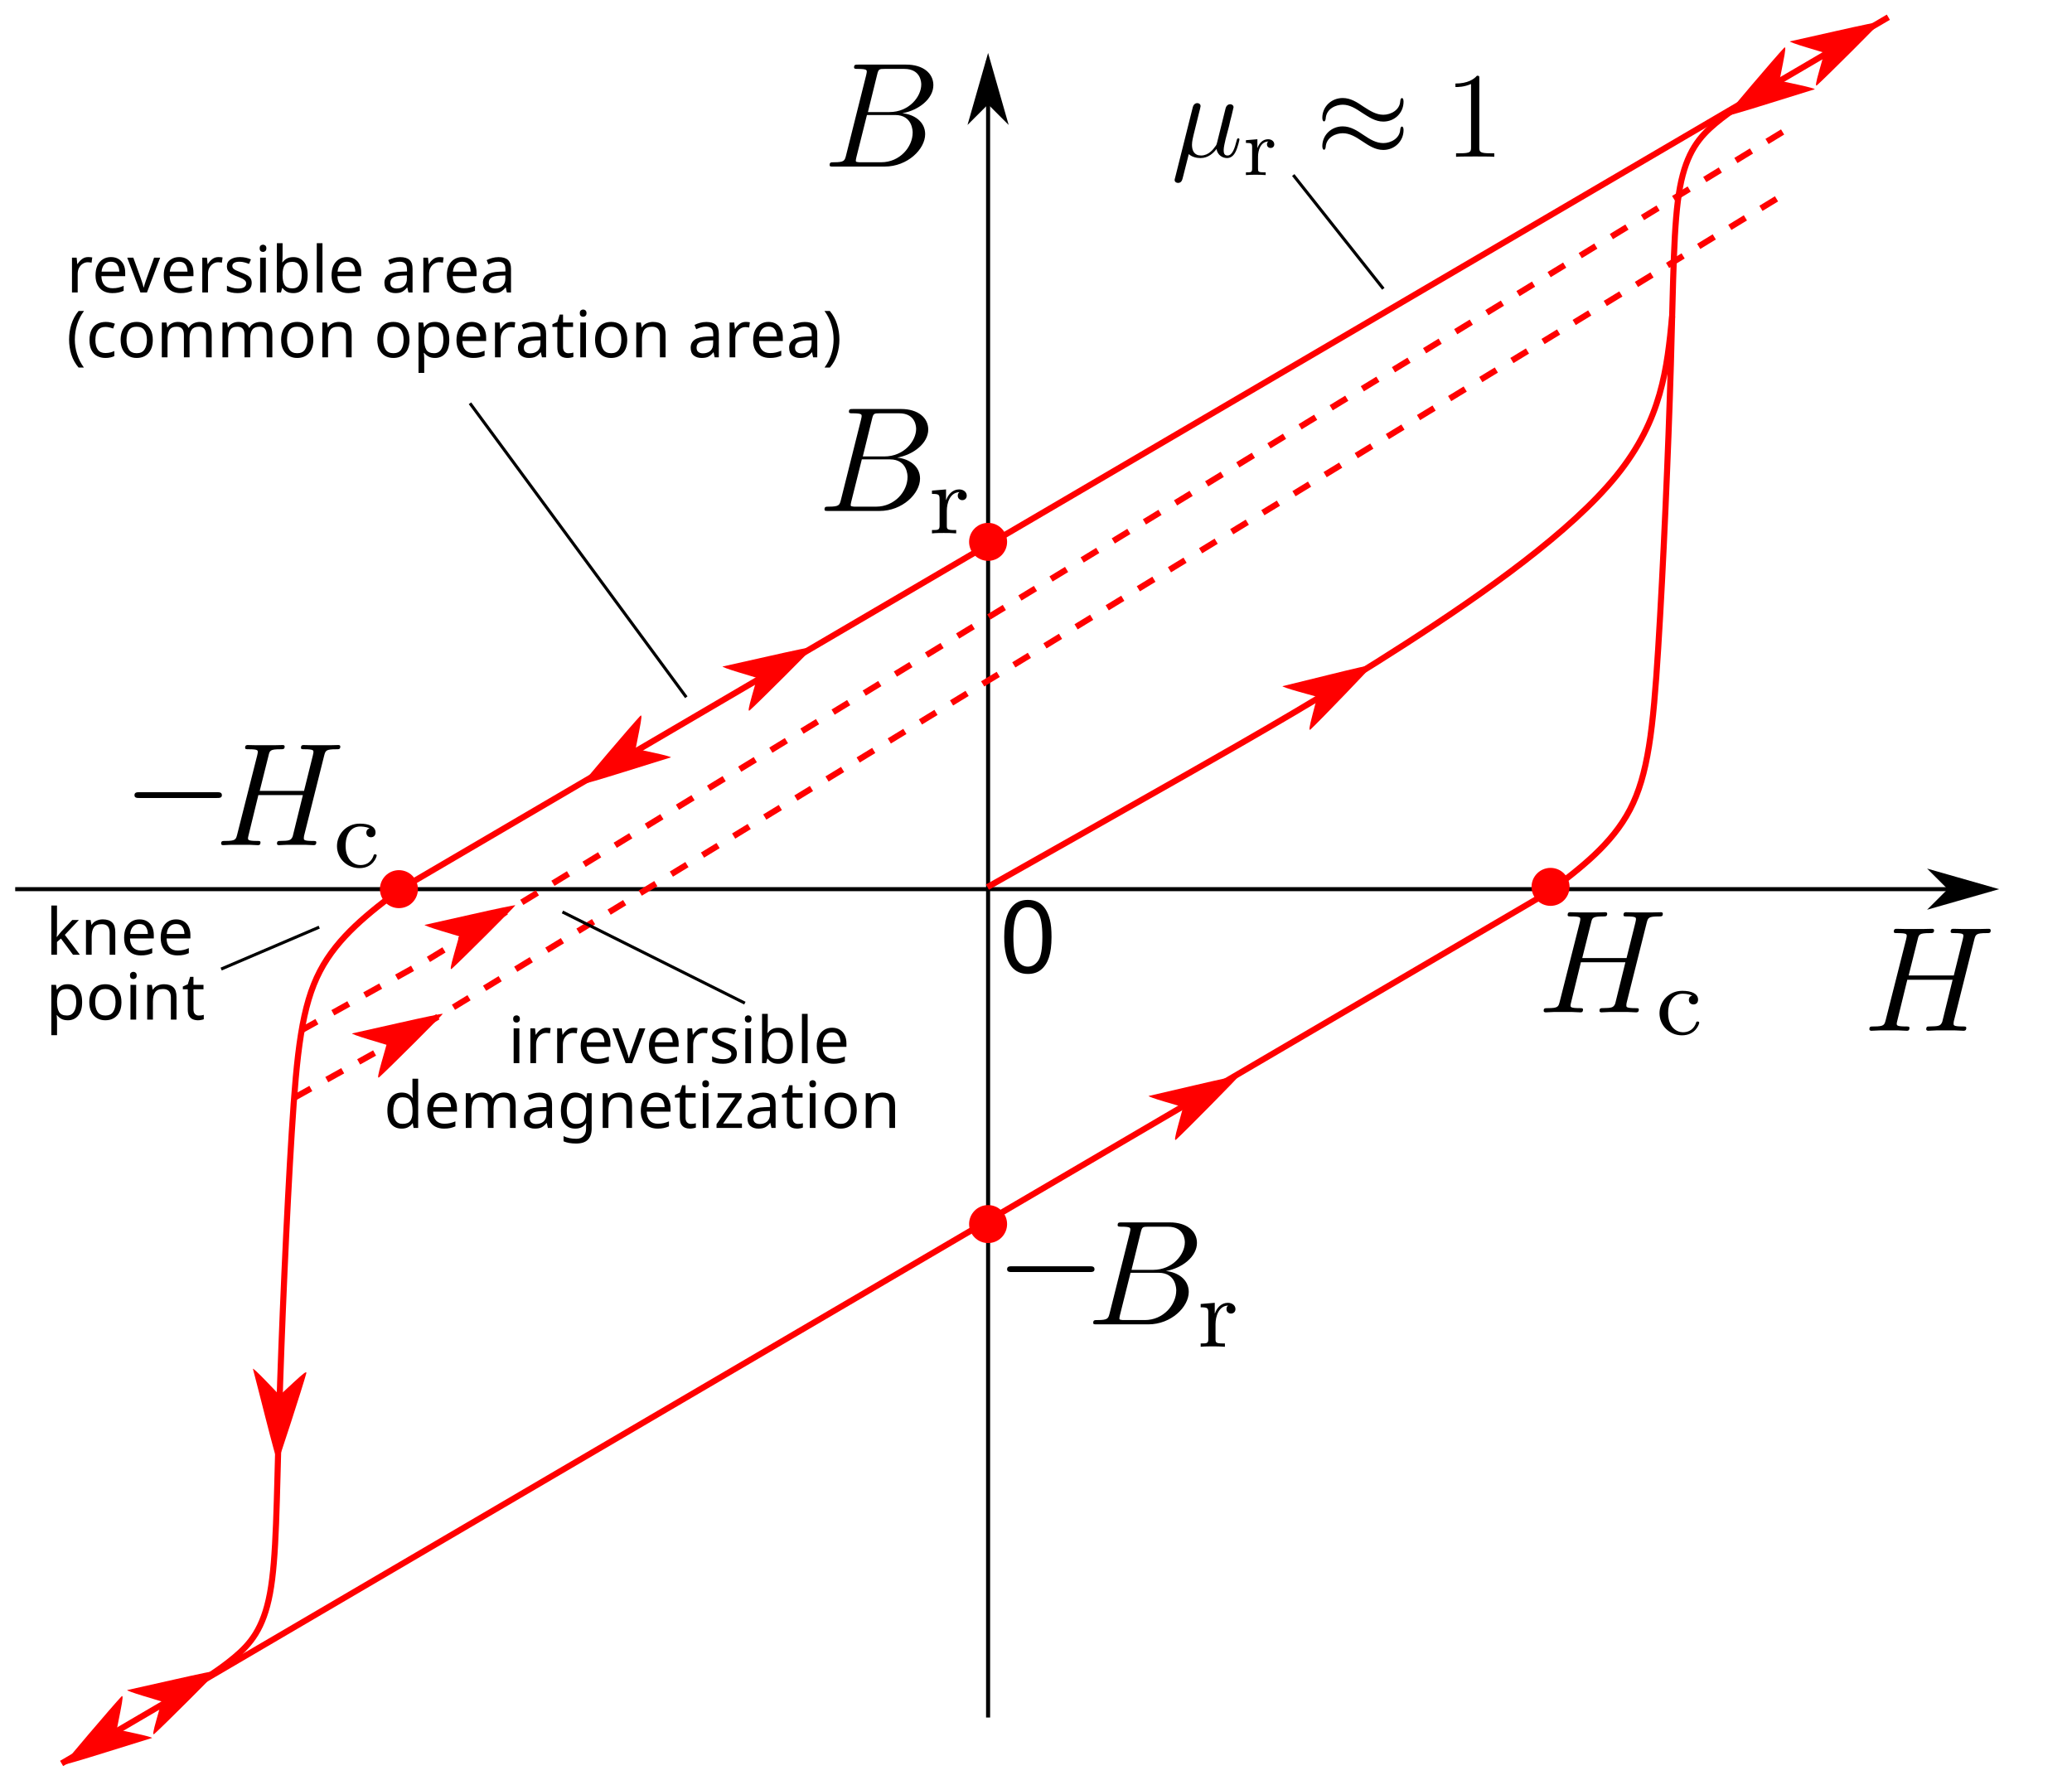
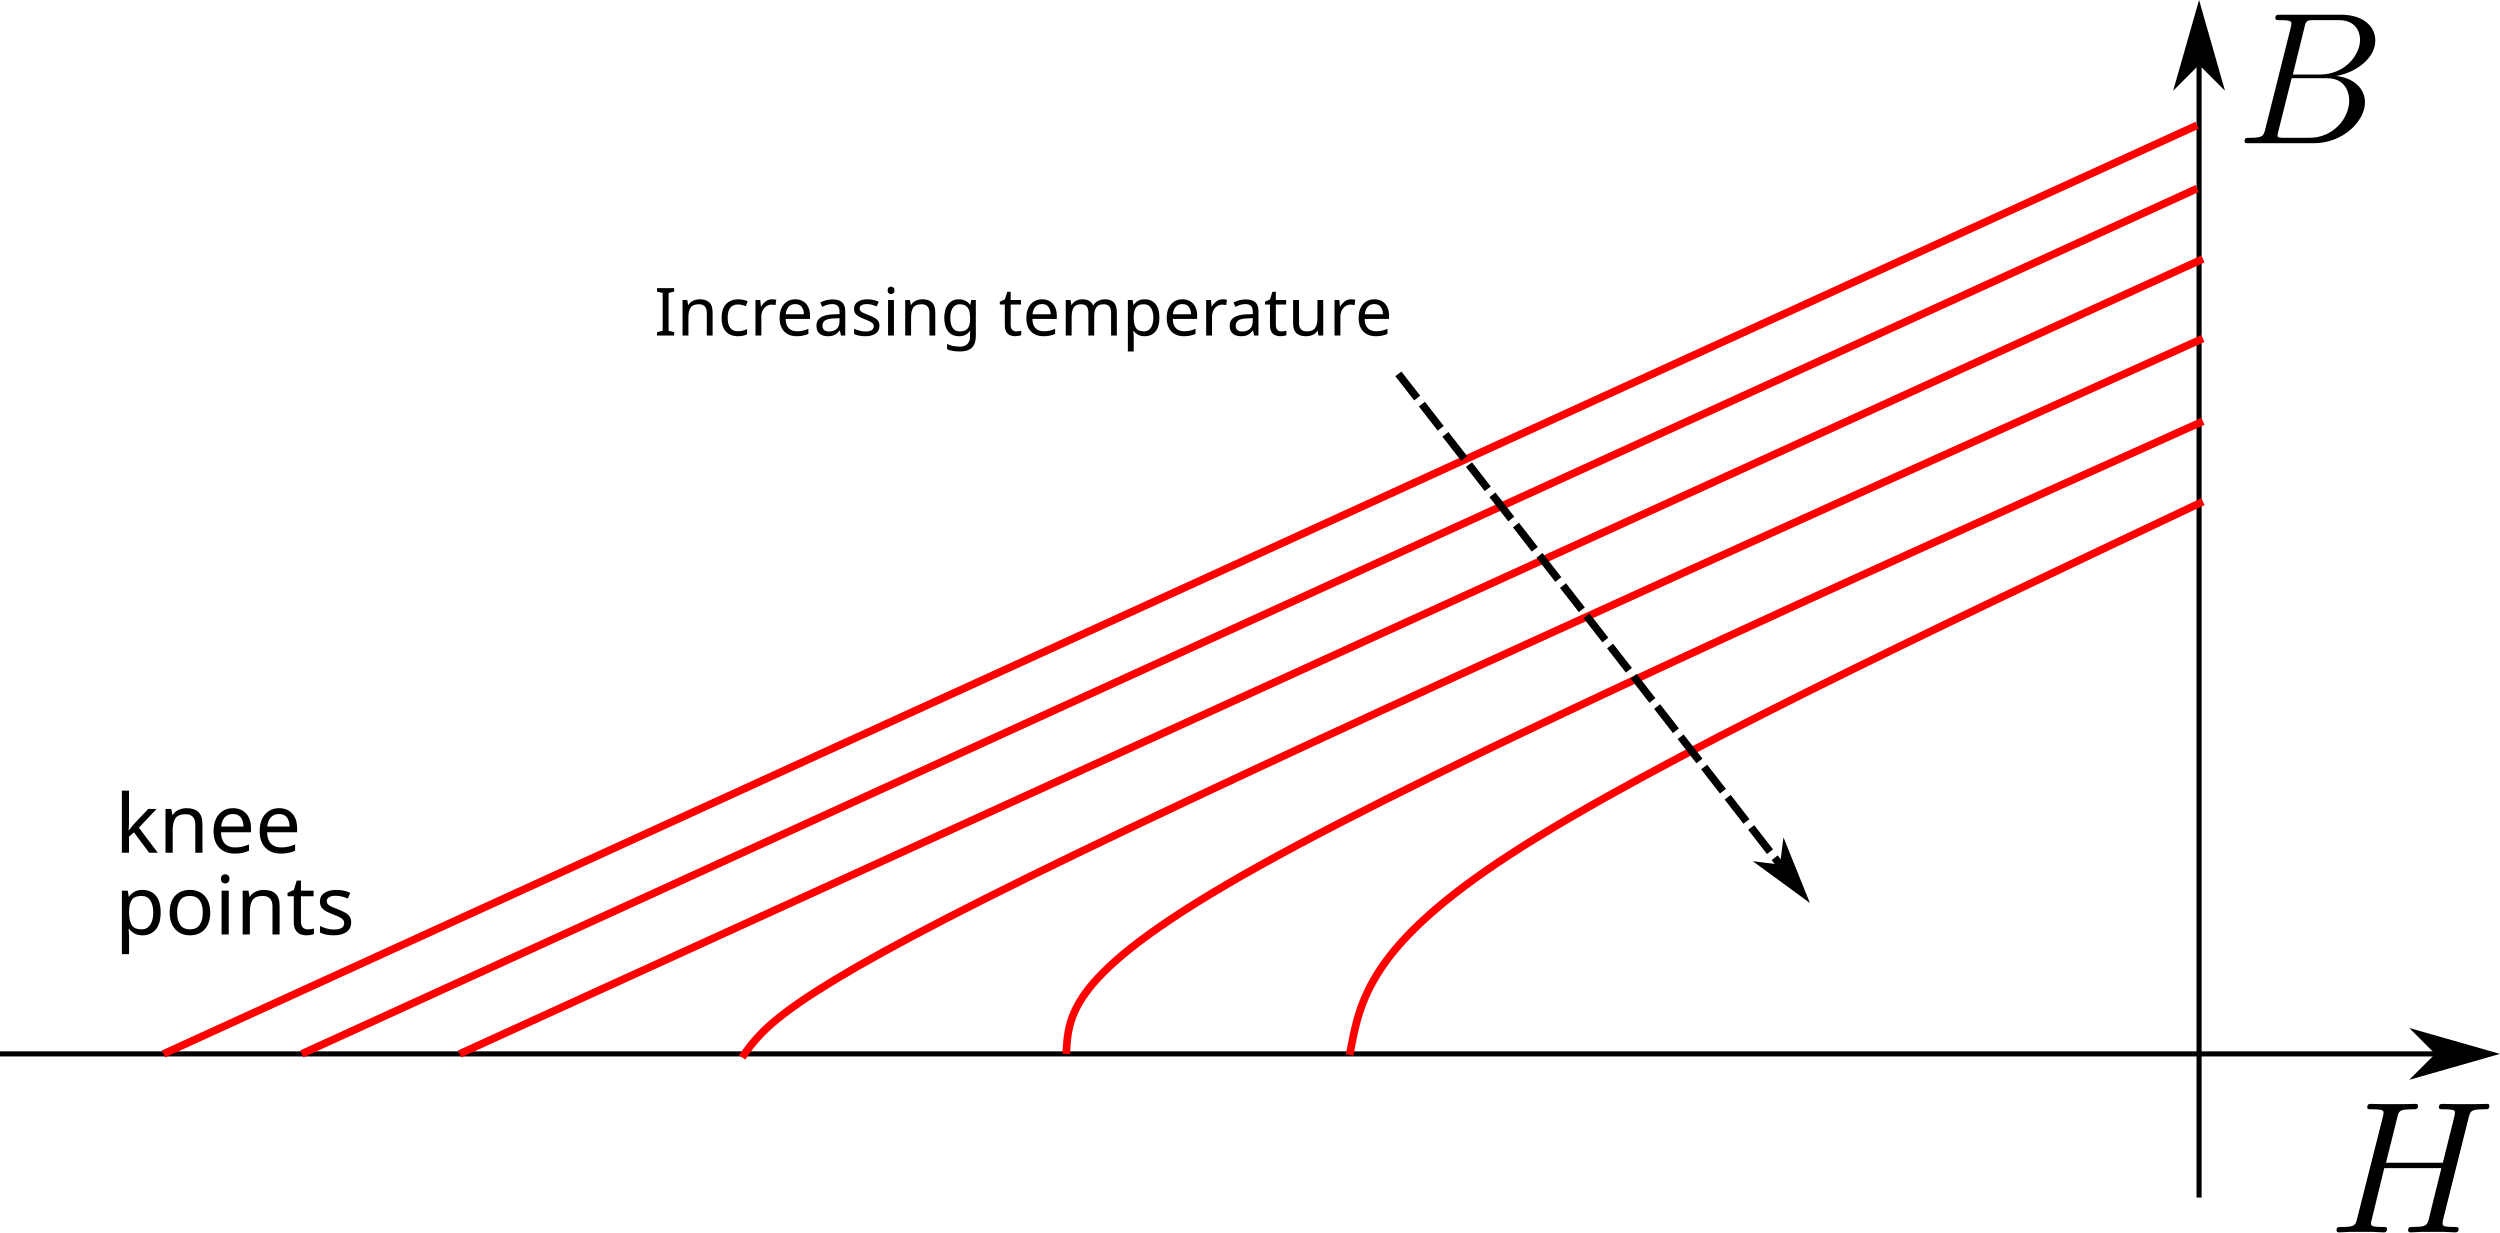
- <svg xmlns="http://www.w3.org/2000/svg" width="681.515" height="585.545" id="svg3675" version="1.0">
+ <svg xmlns="http://www.w3.org/2000/svg" width="652.548" height="321.672" id="svg3675" version="1.0">
  <defs id="defs3677">
    <marker orient="auto" refY="0" refX="0" id="Arrow1Mstart" style="overflow:visible" viewBox="0 0 8.887 5.078" markerWidth="8.887" markerHeight="5.078" preserveAspectRatio="xMidYMid">
      <path id="path4207" d="M 0,0 5,-5 -12.5,0 5,5 Z" style="fill-rule:evenodd;stroke:#000000;stroke-width:1pt;marker-start:none" transform="matrix(0.4,0,0,0.4,4,0)" />
    </marker>
-     <marker orient="auto" refY="0" refX="0" id="Arrow1Mend" style="overflow:visible">
+     <marker orient="auto" refY="0" refX="0" id="Arrow1Mend" style="overflow:visible" viewBox="0 0 8.887 5.078" markerWidth="8.887" markerHeight="5.078" preserveAspectRatio="xMidYMid">
      <path id="path4210" d="M 0,0 5,-5 -12.5,0 5,5 Z" style="fill-rule:evenodd;stroke:#000000;stroke-width:1pt;marker-start:none" transform="matrix(-0.4,0,0,-0.4,-4,0)" />
    </marker>
    <marker orient="auto" refY="0" refX="0" id="Arrow1Lend" style="overflow:visible" viewBox="0 0 17.774 10.156" markerWidth="17.774" markerHeight="10.156" preserveAspectRatio="xMidYMid">
      <path id="path4204" d="M 0,0 5,-5 -12.5,0 5,5 Z" style="fill-rule:evenodd;stroke:#000000;stroke-width:1pt;marker-start:none" transform="matrix(-0.8,0,0,-0.8,-10,0)" />
    </marker>
    <marker orient="auto" refY="0" refX="0" id="Arrow1Lstart" style="overflow:visible" viewBox="0 0 17.774 10.156" markerWidth="17.774" markerHeight="10.156" preserveAspectRatio="xMidYMid">
      <path id="path4201" d="M 0,0 5,-5 -12.5,0 5,5 Z" style="fill-rule:evenodd;stroke:#000000;stroke-width:1pt;marker-start:none" transform="matrix(0.8,0,0,0.8,10,0)" />
    </marker>
    <marker orient="auto" refY="0" refX="0" id="Arrow1Mend-9" style="overflow:visible">
      <path id="path4210-4" d="M 0,0 5,-5 -12.5,0 5,5 Z" style="fill-rule:evenodd;stroke:#000000;stroke-width:1pt;marker-start:none" transform="matrix(-0.4,0,0,-0.4,-4,0)" />
    </marker>
    <marker orient="auto" refY="0" refX="0" id="marker3790" style="overflow:visible">
      <path id="path3792" d="M 0,0 5,-5 -12.5,0 5,5 Z" style="fill-rule:evenodd;stroke:#000000;stroke-width:1pt;marker-start:none" transform="matrix(-0.4,0,0,-0.4,-4,0)" />
    </marker>
    <marker orient="auto" refY="0" refX="0" id="marker3794" style="overflow:visible">
      <path id="path3796" d="M 0,0 5,-5 -12.5,0 5,5 Z" style="fill-rule:evenodd;stroke:#000000;stroke-width:1pt;marker-start:none" transform="matrix(-0.4,0,0,-0.4,-4,0)" />
    </marker>
    <marker orient="auto" refY="0" refX="0" id="marker3798" style="overflow:visible">
      <path id="path3800" d="M 0,0 5,-5 -12.5,0 5,5 Z" style="fill-rule:evenodd;stroke:#000000;stroke-width:1pt;marker-start:none" transform="matrix(-0.4,0,0,-0.4,-4,0)" />
    </marker>
    <marker orient="auto" refY="0" refX="0" id="Arrow1Mend-7" style="overflow:visible">
      <path id="path4210-1" d="M 0,0 5,-5 -12.5,0 5,5 Z" style="fill-rule:evenodd;stroke:#000000;stroke-width:1pt;marker-start:none" transform="matrix(-0.4,0,0,-0.4,-4,0)" />
    </marker>
    <marker orient="auto" refY="0" refX="0" id="marker3860" style="overflow:visible">
      <path id="path3862" d="M 0,0 5,-5 -12.5,0 5,5 Z" style="fill-rule:evenodd;stroke:#000000;stroke-width:1pt;marker-start:none" transform="matrix(-0.4,0,0,-0.4,-4,0)" />
    </marker>
    <marker orient="auto" refY="0" refX="0" id="marker3864" style="overflow:visible">
      <path id="path3866" d="M 0,0 5,-5 -12.5,0 5,5 Z" style="fill-rule:evenodd;stroke:#000000;stroke-width:1pt;marker-start:none" transform="matrix(-0.4,0,0,-0.4,-4,0)" />
    </marker>
    <marker orient="auto" refY="0" refX="0" id="marker3868" style="overflow:visible">
      <path id="path3870" d="M 0,0 5,-5 -12.5,0 5,5 Z" style="fill-rule:evenodd;stroke:#000000;stroke-width:1pt;marker-start:none" transform="matrix(-0.4,0,0,-0.4,-4,0)" />
    </marker>
    <marker orient="auto" refY="0" refX="0" id="Arrow1Mend-1" style="overflow:visible">
      <path id="path4210-42" d="M 0,0 5,-5 -12.5,0 5,5 Z" style="fill-rule:evenodd;stroke:#000000;stroke-width:1pt;marker-start:none" transform="matrix(-0.4,0,0,-0.4,-4,0)" />
    </marker>
    <marker orient="auto" refY="0" refX="0" id="marker3924" style="overflow:visible">
      <path id="path3926" d="M 0,0 5,-5 -12.5,0 5,5 Z" style="fill-rule:evenodd;stroke:#000000;stroke-width:1pt;marker-start:none" transform="matrix(-0.4,0,0,-0.4,-4,0)" />
    </marker>
    <marker orient="auto" refY="0" refX="0" id="marker3928" style="overflow:visible">
      <path id="path3930" d="M 0,0 5,-5 -12.5,0 5,5 Z" style="fill-rule:evenodd;stroke:#000000;stroke-width:1pt;marker-start:none" transform="matrix(-0.4,0,0,-0.4,-4,0)" />
    </marker>
    <marker orient="auto" refY="0" refX="0" id="marker3932" style="overflow:visible">
      <path id="path3934" d="M 0,0 5,-5 -12.5,0 5,5 Z" style="fill-rule:evenodd;stroke:#000000;stroke-width:1pt;marker-start:none" transform="matrix(-0.4,0,0,-0.4,-4,0)" />
    </marker>
    <marker orient="auto" refY="0" refX="0" id="Arrow1Lstart-2" style="overflow:visible" viewBox="0 0 17.774 10.156" markerWidth="17.774" markerHeight="10.156" preserveAspectRatio="xMidYMid">
      <path id="path4201-9" d="M 0,0 5,-5 -12.5,0 5,5 Z" style="fill-rule:evenodd;stroke:#000000;stroke-width:1pt;marker-start:none" transform="matrix(0.8,0,0,0.8,10,0)" />
    </marker>
    <marker orient="auto" refY="0" refX="0" id="Arrow1Mend-0" style="overflow:visible">
      <path id="path4210-5" d="M 0,0 5,-5 -12.5,0 5,5 Z" style="fill-rule:evenodd;stroke:#000000;stroke-width:1pt;marker-start:none" transform="matrix(-0.4,0,0,-0.4,-4,0)" />
    </marker>
    <marker orient="auto" refY="0" refX="0" id="marker1" style="overflow:visible">
      <path id="path1-1" d="M 0,0 5,-5 -12.5,0 5,5 Z" style="fill-rule:evenodd;stroke:#000000;stroke-width:1pt;marker-start:none" transform="matrix(-0.4,0,0,-0.4,-4,0)" />
    </marker>
    <marker orient="auto" refY="0" refX="0" id="marker2" style="overflow:visible">
      <path id="path2-4" d="M 0,0 5,-5 -12.5,0 5,5 Z" style="fill-rule:evenodd;stroke:#000000;stroke-width:1pt;marker-start:none" transform="matrix(-0.4,0,0,-0.4,-4,0)" />
    </marker>
    <marker orient="auto" refY="0" refX="0" id="marker3" style="overflow:visible">
      <path id="path3-4" d="M 0,0 5,-5 -12.5,0 5,5 Z" style="fill-rule:evenodd;stroke:#000000;stroke-width:1pt;marker-start:none" transform="matrix(-0.4,0,0,-0.4,-4,0)" />
    </marker>
  </defs>
-   <g id="layer1" transform="translate(-44.9394, -97.8746)">
+   <g id="layer1" transform="translate(-49.93936,-115.2867)">
    <path d="m 694.318,406.954 c 0.45,-1.671 0.578,-2.12 4.048,-2.12 0.899,0 1.349,0 1.349,-0.9 0,-0.514 -0.45,-0.514 -0.707,-0.514 -0.9,0 -1.928,0.064 -2.827,0.064 h -5.847 c -0.9,0 -1.928,-0.064 -2.891,-0.064 -0.321,0 -0.9,0 -0.9,0.9 0,0.514 0.321,0.514 1.221,0.514 2.956,0 2.956,0.386 2.956,0.9 0,0.129 0,0.386 -0.193,1.157 l -2.956,11.886 h -14.842 l 2.956,-11.822 c 0.386,-1.671 0.514,-2.12 3.984,-2.12 0.9,0 1.414,0 1.414,-0.9 0,-0.514 -0.45,-0.514 -0.771,-0.514 -0.9,0 -1.928,0.064 -2.827,0.064 h -5.783 c -0.964,0 -1.992,-0.064 -2.956,-0.064 -0.321,0 -0.9,0 -0.9,0.9 0,0.514 0.321,0.514 1.285,0.514 2.956,0 2.956,0.386 2.956,0.9 0,0.129 0,0.386 -0.193,1.157 l -6.682,26.407 c -0.45,1.735 -0.514,2.249 -3.919,2.249 -1.092,0 -1.478,0 -1.478,0.899 0,0.514 0.578,0.514 0.707,0.514 0.9,0 1.928,-0.129 2.827,-0.129 h 5.847 c 0.899,0 1.928,0.129 2.891,0.129 0.386,0 0.9,0 0.9,-0.964 0,-0.45 -0.45,-0.45 -1.157,-0.45 -3.02,0 -3.02,-0.386 -3.02,-0.9 0,-0.064 0,-0.386 0.129,-0.771 l 3.341,-13.685 h 14.906 c -0.835,3.277 -3.341,13.557 -3.405,13.814 -0.578,1.478 -1.349,1.478 -4.241,1.542 -0.578,0 -1.028,0 -1.028,0.899 0,0.514 0.514,0.514 0.707,0.514 0.835,0 1.863,-0.129 2.827,-0.129 h 5.783 c 0.964,0 1.992,0.129 2.891,0.129 0.386,0 0.964,0 0.964,-0.964 0,-0.45 -0.45,-0.45 -1.157,-0.45 -3.02,0 -3.02,-0.386 -3.02,-0.9 0,-0.064 0,-0.386 0.064,-0.771 z m 0,0" id="path2" style="fill:#000000;fill-opacity:1;stroke-width:1.333" />
-     <path d="m 333.435,122.469 c 0.45,-1.863 0.643,-1.928 2.57,-1.928 h 6.361 c 5.59,0 5.59,4.69 5.59,5.14 0,3.984 -3.984,9.059 -10.473,9.059 h -7.068 z m 8.288,12.657 c 5.397,-0.964 10.216,-4.755 10.216,-9.252 0,-3.855 -3.341,-6.746 -8.931,-6.746 h -15.741 c -0.964,0 -1.414,0 -1.414,0.9 0,0.514 0.45,0.514 1.221,0.514 2.956,0 2.956,0.386 2.956,0.9 0,0.129 0,0.386 -0.193,1.157 l -6.618,26.407 c -0.45,1.735 -0.578,2.249 -3.984,2.249 -0.964,0 -1.414,0 -1.414,0.899 0,0.514 0.257,0.514 1.285,0.514 h 16.834 c 7.517,0 13.3,-5.718 13.3,-10.666 0,-4.048 -3.534,-6.489 -7.517,-6.875 z m -6.939,16.127 h -6.682 c -0.643,0 -0.771,0 -1.028,-0.064 -0.578,-0.064 -0.643,-0.129 -0.643,-0.514 0,-0.386 0.129,-0.643 0.193,-1.092 l 3.47,-13.878 h 9.252 c 5.783,0 5.783,5.397 5.783,5.783 0,4.755 -4.241,9.766 -10.344,9.766 z m 0,0" id="path1" style="fill:#000000;fill-opacity:1;stroke-width:1.333" />
-     <g id="g1" transform="translate(-513.112,-125.5139)">
-       <path d="m 933.246,628.856 c 0.45,-1.863 0.643,-1.928 2.57,-1.928 h 6.361 c 5.59,0 5.59,4.69 5.59,5.14 0,3.984 -3.984,9.059 -10.473,9.059 H 930.226 Z m 8.288,12.657 c 5.397,-0.964 10.216,-4.755 10.216,-9.252 0,-3.855 -3.341,-6.746 -8.931,-6.746 h -15.741 c -0.964,0 -1.414,0 -1.414,0.9 0,0.514 0.45,0.514 1.221,0.514 2.956,0 2.956,0.386 2.956,0.9 0,0.129 0,0.386 -0.193,1.157 l -6.618,26.407 c -0.45,1.735 -0.578,2.249 -3.984,2.249 -0.964,0 -1.414,0 -1.414,0.899 0,0.514 0.257,0.514 1.285,0.514 h 16.834 c 7.517,0 13.3,-5.718 13.3,-10.666 0,-4.048 -3.534,-6.489 -7.517,-6.875 z m -6.939,16.127 h -6.682 c -0.643,0 -0.771,0 -1.028,-0.064 -0.578,-0.064 -0.643,-0.129 -0.643,-0.514 0,-0.386 0.129,-0.643 0.193,-1.092 l 3.47,-13.878 h 9.252 c 5.783,0 5.783,5.397 5.783,5.783 0,4.755 -4.241,9.766 -10.344,9.766 z m 0,0" id="path4" style="fill:#000000;fill-opacity:1;stroke-width:1.333" />
-       <path d="m 957.859,658.974 c 0,-2.506 1.028,-6.04 4.176,-6.104 -0.193,0.129 -0.578,0.386 -0.578,1.157 0,1.028 0.835,1.478 1.478,1.478 0.771,0 1.478,-0.514 1.478,-1.478 0,-1.157 -1.028,-2.056 -2.506,-2.056 -2.12,0 -3.598,1.606 -4.241,3.47 h -0.064 v -3.47 l -4.626,0.386 v 1.092 c 2.249,0 2.506,0.193 2.506,1.799 v 8.61 c 0,1.478 -0.45,1.478 -2.506,1.478 v 1.092 c 1.285,-0.129 3.084,-0.129 3.855,-0.129 1.928,0 1.992,0 4.112,0.129 v -1.092 H 960.301 c -2.377,0 -2.442,-0.321 -2.442,-1.542 z m 0,0" id="path5" style="fill:#000000;fill-opacity:1;stroke-width:1.333" />
+     <path d="m 651.435,122.469 c 0.45,-1.863 0.643,-1.928 2.57,-1.928 h 6.361 c 5.59,0 5.59,4.69 5.59,5.14 0,3.984 -3.984,9.059 -10.473,9.059 h -7.068 z m 8.288,12.657 c 5.397,-0.964 10.216,-4.755 10.216,-9.252 0,-3.855 -3.341,-6.746 -8.931,-6.746 h -15.741 c -0.964,0 -1.414,0 -1.414,0.9 0,0.514 0.45,0.514 1.221,0.514 2.956,0 2.956,0.386 2.956,0.9 0,0.129 0,0.386 -0.193,1.157 l -6.618,26.407 c -0.45,1.735 -0.578,2.249 -3.984,2.249 -0.964,0 -1.414,0 -1.414,0.899 0,0.514 0.257,0.514 1.285,0.514 h 16.834 c 7.517,0 13.3,-5.718 13.3,-10.666 0,-4.048 -3.534,-6.489 -7.517,-6.875 z m -6.939,16.127 h -6.682 c -0.643,0 -0.771,0 -1.028,-0.064 -0.578,-0.064 -0.643,-0.129 -0.643,-0.514 0,-0.386 0.129,-0.643 0.193,-1.092 l 3.47,-13.878 h 9.252 c 5.783,0 5.783,5.397 5.783,5.783 0,4.755 -4.241,9.766 -10.344,9.766 z m 0,0" id="path1" style="fill:#000000;fill-opacity:1;stroke-width:1.333" />
+     <path style="fill:#000000;fill-rule:evenodd;stroke:#000000;stroke-width:1.333;stroke-opacity:1;marker-start:url(#Arrow1Lstart)" d="M 623.939,117.875 V 427.875" id="path3" />
+     <path style="fill:#000000;fill-rule:evenodd;stroke:#000000;stroke-width:1.333;stroke-opacity:1;marker-start:url(#Arrow1Lstart-2)" d="M 699.899,390.375 H 49.939" id="path3-1" />
+     <g id="g11" transform="translate(-42.61734,44.44671)">
+       <path style="fill:none;fill-opacity:0.254;fill-rule:evenodd;stroke:#ff0000;stroke-width:2" d="M 135.242,345.928 C 312.18,265.13 489.114,184.334 666.051,103.535" id="path10" />
+       <path style="fill:none;fill-opacity:0.254;fill-rule:evenodd;stroke:#ff0000;stroke-width:2" d="M 171.314,329.408 C 336.228,254.116 501.137,178.827 666.051,103.535" id="path10-8" transform="translate(0,16.52036)" />
+       <path style="fill:none;fill-opacity:0.254;fill-rule:evenodd;stroke:#ff0000;stroke-width:2" d="M 211.015,311.035 C 362.695,241.868 514.371,172.703 666.051,103.535" id="path10-8-5" transform="translate(1.505669,34.89244)" />
+       <path style="fill:none;fill-opacity:0.254;fill-rule:evenodd;stroke:#ff0000;stroke-width:2" d="m 284.756,291.188 c 5.432,-7.803 10.863,-15.607 74.412,-46.882 63.549,-31.275 185.215,-86.022 306.882,-140.77" id="path10-8-5-2" transform="translate(1.505669,55.65005)" />
+       <path style="fill:none;fill-opacity:0.254;fill-rule:evenodd;stroke:#ff0000;stroke-width:2" d="m 369.357,268.655 c 0.565,-10.833 1.13,-21.667 50.579,-49.187 49.449,-27.52 147.781,-71.726 246.116,-115.933" id="path10-8-5-2-6" transform="translate(1.505669,77.27266)" />
+       <path style="fill:none;fill-opacity:0.254;fill-rule:evenodd;stroke:#ff0000;stroke-width:2" d="m 443.35,247.956 c 2.567,-14.258 5.134,-28.515 42.251,-52.585 37.117,-24.07 108.783,-57.952 180.45,-91.835" id="path10-8-5-2-6-0" transform="translate(1.505669,98.24504)" />
+       <path style="fill:#000000;fill-rule:evenodd;stroke:#000000;stroke-width:2;stroke-dasharray:8, 2;stroke-dashoffset:0;stroke-opacity:1;marker-end:url(#Arrow1Mend)" d="m 457.557,168.428 105,135" id="path4" />
+       <text xml:space="preserve" style="font-size:17.333px;line-height:1;font-family:sans-serif;-inkscape-font-specification:sans-serif;text-align:end;text-anchor:end;fill:#000000;fill-rule:evenodd;stroke:#000000;stroke-width:2;stroke-dasharray:none;stroke-dashoffset:0;stroke-opacity:1" x="487.557" y="158.428" id="text4">
+         <tspan id="tspan4" x="487.557" y="158.428" style="stroke:none">Increasing temperature</tspan>
+       </text>
    </g>
-     <g id="g2" transform="translate(3.50423,56.90445)">
-       <path d="m 328.246,178.856 c 0.45,-1.863 0.643,-1.928 2.57,-1.928 h 6.361 c 5.59,0 5.59,4.69 5.59,5.14 0,3.984 -3.984,9.059 -10.473,9.059 h -7.068 z m 8.288,12.657 c 5.397,-0.964 10.216,-4.755 10.216,-9.252 0,-3.855 -3.341,-6.746 -8.931,-6.746 h -15.741 c -0.964,0 -1.414,0 -1.414,0.9 0,0.514 0.45,0.514 1.221,0.514 2.956,0 2.956,0.386 2.956,0.9 0,0.129 0,0.386 -0.193,1.157 l -6.618,26.407 c -0.45,1.735 -0.578,2.249 -3.984,2.249 -0.964,0 -1.414,0 -1.414,0.899 0,0.514 0.257,0.514 1.285,0.514 h 16.834 c 7.517,0 13.3,-5.718 13.3,-10.666 0,-4.048 -3.534,-6.489 -7.517,-6.875 z m -6.939,16.127 h -6.682 c -0.643,0 -0.771,0 -1.028,-0.064 -0.578,-0.064 -0.643,-0.129 -0.643,-0.514 0,-0.386 0.129,-0.643 0.193,-1.092 l 3.47,-13.878 h 9.252 c 5.783,0 5.783,5.397 5.783,5.783 0,4.755 -4.241,9.766 -10.344,9.766 z m 0,0" id="path4-3" style="fill:#000000;fill-opacity:1;stroke-width:1.333" />
-       <path d="m 352.859,208.974 c 0,-2.506 1.028,-6.04 4.176,-6.104 -0.193,0.129 -0.578,0.386 -0.578,1.157 0,1.028 0.835,1.478 1.478,1.478 0.771,0 1.478,-0.514 1.478,-1.478 0,-1.157 -1.028,-2.056 -2.506,-2.056 -2.12,0 -3.598,1.606 -4.241,3.47 h -0.064 v -3.47 l -4.626,0.386 v 1.092 c 2.249,0 2.506,0.193 2.506,1.799 v 8.61 c 0,1.478 -0.45,1.478 -2.506,1.478 v 1.092 c 1.285,-0.129 3.084,-0.129 3.855,-0.129 1.928,0 1.992,0 4.112,0.129 v -1.092 h -0.643 c -2.377,0 -2.442,-0.321 -2.442,-1.542 z m 0,0" id="path5-3" style="fill:#000000;fill-opacity:1;stroke-width:1.333" />
-     </g>
-     <g style="font-style:normal;font-variant:normal;font-weight:normal;font-stretch:normal;font-size:48px;line-height:125%;font-family:Arial;-inkscape-font-specification:Arial;text-align:start;writing-mode:lr-tb;text-anchor:start;fill:#000000;fill-opacity:1;stroke:none;stroke-width:1.44" id="text3974" transform="matrix(0.6943324,0,0,0.6943324,289.7559,-41.35022)">
-       <path d="m 123.123,644.428 c 0,-4.062 0.418,-7.332 1.254,-9.809 0.836,-2.477 2.078,-4.387 3.727,-5.73 1.648,-1.344 3.723,-2.016 6.223,-2.016 1.844,4e-5 3.461,0.371 4.852,1.113 1.391,0.742 2.539,1.813 3.445,3.211 0.906,1.398 1.617,3.102 2.133,5.109 0.516,2.008 0.773,4.715 0.773,8.121 -3e-5,4.031 -0.414,7.285 -1.242,9.762 -0.828,2.477 -2.066,4.391 -3.715,5.742 -1.648,1.352 -3.73,2.027 -6.246,2.027 -3.313,0 -5.914,-1.188 -7.805,-3.562 -2.266,-2.859 -3.398,-7.516 -3.398,-13.969 z m 4.336,0 c -1e-5,5.641 0.66,9.395 1.98,11.262 1.32,1.867 2.949,2.801 4.887,2.801 1.937,0 3.566,-0.937 4.887,-2.812 1.32,-1.875 1.98,-5.625 1.98,-11.25 -2e-5,-5.656 -0.66,-9.414 -1.98,-11.273 -1.32,-1.859 -2.965,-2.789 -4.934,-2.789 -1.938,3e-5 -3.484,0.82 -4.641,2.461 -1.453,2.094 -2.18,5.961 -2.18,11.602 z" id="path4007" style="stroke-width:1.44" />
-     </g>
-     <path style="fill:#000000;fill-rule:evenodd;stroke-width:1.333;stroke:#000000;stroke-opacity:1;marker-start:url(#Arrow1Lstart)" d="m 369.939,117.875 v 545" id="path3" />
-     <path style="fill:#000000;fill-rule:evenodd;stroke:#000000;stroke-width:1.333;stroke-opacity:1;marker-start:url(#Arrow1Lstart-2)" d="M 699.899,390.375 H 49.939" id="path3-1" />
-     <circle style="fill:#ff0000;fill-opacity:1;stroke:none" id="path2934" cx="369.939" cy="500.553" r="6.25" />
-     <circle style="fill:#ff0000;fill-opacity:1;stroke:none" id="path2934-2" cx="369.939" cy="276.125" r="6.25" />
-     <circle style="fill:#ff0000;fill-opacity:1;stroke:none" id="path2934-2-6" cx="176.154" cy="390.375" r="6.25" />
-     <circle style="fill:#ff0000;fill-opacity:1;stroke:none" id="path2934-2-6-5" cx="554.939" cy="389.625" r="6.25" />
-     <path style="fill:#ff0000;fill-opacity:1;stroke:none;stroke-width:1.582" d="m 476.676,332.861 1.504,-5.748 -6.042,-1.687 c -3.323,-0.928 -5.718,-1.752 -5.322,-1.831 0.396,-0.079 7.201,-1.753 15.123,-3.72 7.921,-1.967 14.465,-3.465 14.541,-3.329 0.114,0.203 -17.507,18.526 -20.437,21.252 -0.667,0.62 -0.518,-0.543 0.632,-4.937 z" id="path3439-4-01" />
-     <path style="fill:#ff0000;fill-opacity:1;stroke:none;stroke-width:1.582" d="m 432.515,467.794 1.576,-5.729 -6.02,-1.762 c -3.311,-0.969 -5.696,-1.823 -5.299,-1.897 0.397,-0.074 7.222,-1.664 15.168,-3.531 7.945,-1.868 14.507,-3.285 14.582,-3.148 0.112,0.204 -17.736,18.307 -20.7,20.997 -0.674,0.612 -0.511,-0.549 0.694,-4.929 z" id="path3439-4-01-9" />
-     <path style="fill:#ff0000;fill-opacity:1;stroke:none;stroke-width:1.582" d="m 141.466,552.674 -4.527,4.2 -4.512,-4.706 c -2.481,-2.588 -4.412,-4.378 -4.29,-3.976 0.077,0.254 0.829,3.171 1.899,7.361 0.622,2.434 1.351,5.297 2.118,8.318 2.088,8.222 3.928,14.951 4.09,14.955 0.242,0.005 8.375,-25.132 9.434,-29.155 0.241,-0.915 -0.752,-0.208 -4.212,3.003 z" id="path3439-4-0-9-1" />
-     <g transform="matrix(3.029028,0,0,3.029028,117.6783,342.963)" id="g7" style="stroke-width:0.33">
-       <g fill="#000000" fill-opacity="1" id="g3" transform="matrix(1.33333,0,0,1.33333,-3.3865,-2.67433)" style="stroke-width:0.33">
-         <g id="use2" transform="translate(1.993,10.162)" style="stroke-width:0.33">
-           <path d="M 8.938,-7.297 C 9.047,-7.703 9.078,-7.812 9.922,-7.812 c 0.219,0 0.328,0 0.328,-0.219 0,-0.125 -0.109,-0.125 -0.172,-0.125 -0.219,0 -0.469,0.016 -0.688,0.016 H 7.969 C 7.75,-8.141 7.5,-8.156 7.266,-8.156 c -0.078,0 -0.219,0 -0.219,0.219 0,0.125 0.078,0.125 0.297,0.125 0.719,0 0.719,0.094 0.719,0.219 0,0.031 0,0.094 -0.047,0.281 l -0.719,2.891 H 3.688 l 0.719,-2.875 C 4.5,-7.703 4.531,-7.812 5.375,-7.812 c 0.219,0 0.344,0 0.344,-0.219 0,-0.125 -0.109,-0.125 -0.188,-0.125 -0.219,0 -0.469,0.016 -0.688,0.016 H 3.438 c -0.234,0 -0.484,-0.016 -0.719,-0.016 -0.078,0 -0.219,0 -0.219,0.219 0,0.125 0.078,0.125 0.312,0.125 0.719,0 0.719,0.094 0.719,0.219 0,0.031 0,0.094 -0.047,0.281 l -1.625,6.422 C 1.75,-0.469 1.734,-0.344 0.906,-0.344 c -0.266,0 -0.359,0 -0.359,0.219 C 0.547,0 0.688,0 0.719,0 0.938,0 1.188,-0.031 1.406,-0.031 H 2.828 C 3.047,-0.031 3.297,0 3.531,0 3.625,0 3.75,0 3.75,-0.234 3.75,-0.344 3.641,-0.344 3.469,-0.344 c -0.734,0 -0.734,-0.094 -0.734,-0.219 0,-0.016 0,-0.094 0.031,-0.188 l 0.812,-3.328 h 3.625 C 7,-3.281 6.391,-0.781 6.375,-0.719 c -0.141,0.359 -0.328,0.359 -1.031,0.375 -0.141,0 -0.25,0 -0.25,0.219 C 5.094,0 5.219,0 5.266,0 5.469,0 5.719,-0.031 5.953,-0.031 h 1.406 C 7.594,-0.031 7.844,0 8.062,0 c 0.094,0 0.234,0 0.234,-0.234 0,-0.109 -0.109,-0.109 -0.281,-0.109 -0.734,0 -0.734,-0.094 -0.734,-0.219 0,-0.016 0,-0.094 0.016,-0.188 z m 0,0" id="path6" style="stroke-width:0.33" />
-         </g>
-       </g>
-       <g fill="#000000" fill-opacity="1" id="g4" transform="matrix(1.33333,0,0,1.33333,-3.3865,-2.67433)" style="stroke-width:0.33">
-         <g id="use3" transform="translate(11.692,11.955)" style="stroke-width:0.33">
-           <path d="m 2.938,-3.156 c -0.234,0.062 -0.266,0.25 -0.266,0.344 0,0.219 0.156,0.375 0.375,0.375 0.219,0 0.375,-0.141 0.375,-0.391 0,-0.484 -0.531,-0.719 -1.281,-0.719 -1.109,0 -1.859,0.875 -1.859,1.828 0,1.016 0.828,1.797 1.828,1.797 1.125,0 1.406,-0.938 1.406,-1.031 0,-0.094 -0.109,-0.094 -0.125,-0.094 -0.062,0 -0.094,0 -0.125,0.078 -0.047,0.172 -0.281,0.797 -1.078,0.797 -0.484,0 -1.203,-0.375 -1.203,-1.562 0,-1.141 0.594,-1.578 1.172,-1.578 0.078,0 0.5,0 0.781,0.156 z m 0,0" id="path7" style="stroke-width:0.33" />
-         </g>
-       </g>
-     </g>
-     <g transform="matrix(3.029028,0,0,3.029028,552.6783,397.963)" id="g7-7" style="stroke-width:0.33">
-       <g fill="#000000" fill-opacity="1" id="g3-4" transform="matrix(1.33333,0,0,1.33333,-3.3865,-2.67433)" style="stroke-width:0.33">
-         <g id="use2-4" transform="translate(1.993,10.162)" style="stroke-width:0.33">
-           <path d="M 8.938,-7.297 C 9.047,-7.703 9.078,-7.812 9.922,-7.812 c 0.219,0 0.328,0 0.328,-0.219 0,-0.125 -0.109,-0.125 -0.172,-0.125 -0.219,0 -0.469,0.016 -0.688,0.016 H 7.969 C 7.75,-8.141 7.5,-8.156 7.266,-8.156 c -0.078,0 -0.219,0 -0.219,0.219 0,0.125 0.078,0.125 0.297,0.125 0.719,0 0.719,0.094 0.719,0.219 0,0.031 0,0.094 -0.047,0.281 l -0.719,2.891 H 3.688 l 0.719,-2.875 C 4.5,-7.703 4.531,-7.812 5.375,-7.812 c 0.219,0 0.344,0 0.344,-0.219 0,-0.125 -0.109,-0.125 -0.188,-0.125 -0.219,0 -0.469,0.016 -0.688,0.016 H 3.438 c -0.234,0 -0.484,-0.016 -0.719,-0.016 -0.078,0 -0.219,0 -0.219,0.219 0,0.125 0.078,0.125 0.312,0.125 0.719,0 0.719,0.094 0.719,0.219 0,0.031 0,0.094 -0.047,0.281 l -1.625,6.422 C 1.75,-0.469 1.734,-0.344 0.906,-0.344 c -0.266,0 -0.359,0 -0.359,0.219 C 0.547,0 0.688,0 0.719,0 0.938,0 1.188,-0.031 1.406,-0.031 H 2.828 C 3.047,-0.031 3.297,0 3.531,0 3.625,0 3.75,0 3.75,-0.234 3.75,-0.344 3.641,-0.344 3.469,-0.344 c -0.734,0 -0.734,-0.094 -0.734,-0.219 0,-0.016 0,-0.094 0.031,-0.188 l 0.812,-3.328 h 3.625 C 7,-3.281 6.391,-0.781 6.375,-0.719 c -0.141,0.359 -0.328,0.359 -1.031,0.375 -0.141,0 -0.25,0 -0.25,0.219 C 5.094,0 5.219,0 5.266,0 5.469,0 5.719,-0.031 5.953,-0.031 h 1.406 C 7.594,-0.031 7.844,0 8.062,0 c 0.094,0 0.234,0 0.234,-0.234 0,-0.109 -0.109,-0.109 -0.281,-0.109 -0.734,0 -0.734,-0.094 -0.734,-0.219 0,-0.016 0,-0.094 0.016,-0.188 z m 0,0" id="path6-7" style="stroke-width:0.33" />
-         </g>
-       </g>
-       <g fill="#000000" fill-opacity="1" id="g4-1" transform="matrix(1.33333,0,0,1.33333,-3.3865,-2.67433)" style="stroke-width:0.33">
-         <g id="use3-4" transform="translate(11.692,11.955)" style="stroke-width:0.33">
-           <path d="m 2.938,-3.156 c -0.234,0.062 -0.266,0.25 -0.266,0.344 0,0.219 0.156,0.375 0.375,0.375 0.219,0 0.375,-0.141 0.375,-0.391 0,-0.484 -0.531,-0.719 -1.281,-0.719 -1.109,0 -1.859,0.875 -1.859,1.828 0,1.016 0.828,1.797 1.828,1.797 1.125,0 1.406,-0.938 1.406,-1.031 0,-0.094 -0.109,-0.094 -0.125,-0.094 -0.062,0 -0.094,0 -0.125,0.078 -0.047,0.172 -0.281,0.797 -1.078,0.797 -0.484,0 -1.203,-0.375 -1.203,-1.562 0,-1.141 0.594,-1.578 1.172,-1.578 0.078,0 0.5,0 0.781,0.156 z m 0,0" id="path7-0" style="stroke-width:0.33" />
-         </g>
-       </g>
-     </g>
-     <path style="fill:none;fill-opacity:0.254;fill-rule:evenodd;stroke:#ff0000;stroke-width:2;stroke-dasharray:none;stroke-opacity:1" d="m 369.939,390.375 c 21.738,-12.276 43.476,-24.552 66.013,-37.356 22.536,-12.805 45.869,-26.138 71.703,-42.805 25.834,-16.667 54.167,-36.667 69.167,-55.167 15,-18.5 16.667,-35.5 18.333,-52.5" id="path8" transform="translate(-0.2152766,-0.6722207)" />
-     <g id="g11">
-       <path style="fill:none;fill-opacity:0.254;fill-rule:evenodd;stroke:#ff0000;stroke-width:2" d="M 176.154,390.647 C 339.454,294.942 502.751,199.24 666.051,103.535" id="path10" />
-       <path style="fill:none;fill-opacity:0.254;fill-rule:evenodd;stroke:#ff0000;stroke-width:2" d="m 626.349,126.803 c -6,3.667 -12,7.333 -17.167,11.667 -5.167,4.333 -9.5,9.333 -11.667,21 -2.167,11.667 -2.167,30 -3,58.334 -0.833,28.334 -2.5,66.666 -4.167,93.333 -1.667,26.667 -3.333,41.667 -9.286,53.061 -5.952,11.394 -16.19,19.182 -26.428,26.971" id="path11" />
-     </g>
-     <g id="g11-3" transform="rotate(180,365.6255,390.761)">
-       <path style="fill:none;fill-opacity:0.254;fill-rule:evenodd;stroke:#ff0000;stroke-width:2" d="M 176.154,390.647 C 339.454,294.942 502.751,199.24 666.051,103.535" id="path10-4" />
-       <path style="fill:none;fill-opacity:0.254;fill-rule:evenodd;stroke:#ff0000;stroke-width:2" d="m 626.349,126.803 c -6,3.667 -12,7.333 -17.167,11.667 -5.167,4.333 -9.5,9.333 -11.667,21 -2.167,11.667 -2.167,30 -3,58.334 -0.833,28.334 -2.5,66.666 -4.167,93.333 -1.667,26.667 -3.333,41.667 -9.286,53.061 -5.952,11.394 -16.19,19.182 -26.428,26.971" id="path11-0" />
-     </g>
-     <path style="fill:none;fill-opacity:0.254;fill-rule:evenodd;stroke:#ff0000;stroke-width:2;stroke-dasharray:6, 6;stroke-dashoffset:0" d="M 141.939,458.875 183.154,435.91 629.939,162.875" id="path12" />
-     <path style="fill:none;fill-opacity:0.254;fill-rule:evenodd;stroke:#ff0000;stroke-width:2;stroke-dasharray:6, 6;stroke-dashoffset:0" d="M 143.939,436.875 185.154,413.91 631.939,140.875" id="path12-9" />
-     <path style="fill:#ff0000;fill-opacity:1;stroke:none;stroke-width:1.582" d="m 643.37,120.943 1.621,-5.717 -6.007,-1.808 c -3.304,-0.995 -5.681,-1.867 -5.284,-1.938 0.397,-0.071 7.235,-1.608 15.195,-3.414 7.96,-1.806 14.532,-3.172 14.606,-3.035 0.11,0.205 -17.877,18.169 -20.862,20.835 -0.679,0.606 -0.507,-0.553 0.732,-4.923 z" id="path3439-4-3" />
-     <path style="fill:#ff0000;fill-opacity:1;stroke:none;stroke-width:1.582" d="m 631.407,118.594 -1.154,5.829 6.133,1.318 c 3.373,0.725 5.814,1.403 5.423,1.506 -0.39,0.103 -7.082,2.186 -14.87,4.628 -7.788,2.442 -14.229,4.334 -14.313,4.203 -0.126,-0.195 16.353,-19.552 19.113,-22.45 0.628,-0.659 0.549,0.511 -0.332,4.966 z" id="path3439-4-3-6" />
-     <path style="fill:#ff0000;fill-opacity:1;stroke:none;stroke-width:1.582" d="m 96.479,663.309 1.621,-5.717 -6.007,-1.808 c -3.304,-0.995 -5.681,-1.867 -5.284,-1.938 0.397,-0.071 7.235,-1.608 15.195,-3.414 7.96,-1.806 14.532,-3.172 14.606,-3.035 0.11,0.205 -17.877,18.169 -20.862,20.835 -0.679,0.606 -0.507,-0.553 0.732,-4.923 z" id="path3439-4-3-4" />
-     <path style="fill:#ff0000;fill-opacity:1;stroke:none;stroke-width:1.582" d="m 84.516,660.96 -1.154,5.829 6.133,1.318 c 3.373,0.725 5.814,1.403 5.423,1.506 -0.39,0.103 -7.082,2.186 -14.87,4.628 -7.788,2.442 -14.229,4.334 -14.313,4.203 -0.126,-0.195 16.353,-19.552 19.113,-22.45 0.628,-0.659 0.549,0.511 -0.332,4.966 z" id="path3439-4-3-6-1" />
-     <path style="fill:#ff0000;fill-opacity:1;stroke:none;stroke-width:1.582" d="m 292.319,326.591 1.621,-5.717 -6.007,-1.808 c -3.304,-0.995 -5.681,-1.867 -5.284,-1.938 0.397,-0.071 7.235,-1.608 15.195,-3.414 7.96,-1.806 14.532,-3.172 14.606,-3.035 0.11,0.205 -17.877,18.169 -20.862,20.835 -0.679,0.606 -0.507,-0.553 0.732,-4.923 z" id="path3439-4-3-1" />
-     <path style="fill:#ff0000;fill-opacity:1;stroke:none;stroke-width:1.582" d="m 194.319,411.591 1.621,-5.717 -6.007,-1.808 c -3.304,-0.995 -5.681,-1.867 -5.284,-1.938 0.397,-0.071 7.235,-1.608 15.195,-3.414 7.96,-1.806 14.532,-3.172 14.606,-3.035 0.11,0.205 -17.877,18.169 -20.862,20.836 -0.679,0.606 -0.507,-0.553 0.732,-4.923 z" id="path3439-4-3-1-8" />
-     <path style="fill:#ff0000;fill-opacity:1;stroke:none;stroke-width:1.582" d="m 170.439,447.293 1.621,-5.717 -6.007,-1.808 c -3.304,-0.995 -5.681,-1.867 -5.284,-1.938 0.397,-0.071 7.235,-1.608 15.195,-3.414 7.96,-1.806 14.532,-3.172 14.606,-3.035 0.11,0.205 -17.877,18.169 -20.862,20.836 -0.679,0.606 -0.507,-0.553 0.732,-4.923 z" id="path3439-4-3-1-8-5" />
-     <path style="fill:#ff0000;fill-opacity:1;stroke:none;stroke-width:1.582" d="m 255.167,338.384 -1.154,5.829 6.133,1.318 c 3.373,0.725 5.814,1.403 5.423,1.506 -0.39,0.103 -7.082,2.186 -14.87,4.628 -7.788,2.442 -14.229,4.334 -14.313,4.203 -0.126,-0.195 16.353,-19.552 19.113,-22.45 0.628,-0.659 0.549,0.511 -0.332,4.966 z" id="path3439-4-3-6-14" />
-     <g transform="matrix(2.514652,0,0,2.514652,431.2913,122.7867)" id="g15" style="stroke-width:0.398">
-       <g fill="#000000" fill-opacity="1" id="g5" transform="matrix(1.33333,0,0,1.33333,-3.09483,-2.32517)" style="stroke-width:0.398">
-         <g id="use4" transform="translate(1.993,9.697)" style="stroke-width:0.398">
-           <path d="M 1.719,-0.266 C 2.016,0.016 2.469,0.125 2.875,0.125 3.641,0.125 4.156,-0.391 4.438,-0.766 4.547,-0.125 5.062,0.125 5.469,0.125 5.828,0.125 6.125,-0.094 6.328,-0.531 6.531,-0.938 6.688,-1.656 6.688,-1.703 c 0,-0.062 -0.047,-0.109 -0.109,-0.109 -0.109,0 -0.125,0.062 -0.172,0.234 C 6.234,-0.875 6,-0.125 5.516,-0.125 c -0.359,0 -0.375,-0.312 -0.375,-0.547 0,-0.266 0.109,-0.703 0.188,-1.062 L 5.672,-3.031 C 5.719,-3.25 5.844,-3.797 5.906,-4 c 0.062,-0.297 0.203,-0.812 0.203,-0.859 0,-0.172 -0.141,-0.297 -0.328,-0.297 -0.109,0 -0.359,0.047 -0.453,0.406 L 4.5,-1.422 C 4.438,-1.188 4.438,-1.156 4.281,-0.969 4.141,-0.766 3.672,-0.125 2.922,-0.125 2.25,-0.125 2.031,-0.609 2.031,-1.172 c 0,-0.344 0.109,-0.766 0.156,-0.969 l 0.531,-2.156 C 2.781,-4.516 2.875,-4.906 2.875,-4.969 c 0,-0.188 -0.156,-0.297 -0.312,-0.297 -0.094,0 -0.359,0.031 -0.453,0.406 L 0.375,2.062 C 0.359,2.125 0.328,2.203 0.328,2.266 c 0,0.188 0.156,0.297 0.328,0.297 0.344,0 0.422,-0.266 0.5,-0.609 z m 0,0" id="path13" style="stroke-width:0.398" />
-         </g>
-       </g>
-       <g fill="#000000" fill-opacity="1" id="g6" transform="matrix(1.33333,0,0,1.33333,-3.09483,-2.32517)" style="stroke-width:0.398">
-         <g id="use5" transform="translate(9.035,11.49)" style="stroke-width:0.398">
-           <path d="m 1.469,-1.812 c 0,-0.609 0.25,-1.469 1.016,-1.484 -0.047,0.031 -0.141,0.094 -0.141,0.281 0,0.25 0.203,0.359 0.359,0.359 0.188,0 0.359,-0.125 0.359,-0.359 0,-0.281 -0.25,-0.5 -0.609,-0.5 -0.516,0 -0.875,0.391 -1.031,0.844 H 1.406 v -0.844 l -1.125,0.094 v 0.266 c 0.547,0 0.609,0.047 0.609,0.438 V -0.625 c 0,0.359 -0.109,0.359 -0.609,0.359 V 0 c 0.312,-0.031 0.75,-0.031 0.938,-0.031 0.469,0 0.484,0 1,0.031 V -0.266 H 2.062 c -0.578,0 -0.594,-0.078 -0.594,-0.375 z m 0,0" id="path9" style="stroke-width:0.398" />
-         </g>
-       </g>
-       <g fill="#000000" fill-opacity="1" id="g14" transform="matrix(1.33333,0,0,1.33333,-3.09483,-2.32517)" style="stroke-width:0.398">
-         <g id="use6" transform="translate(16.155,9.697)" style="stroke-width:0.398">
-           <path d="m 8.625,-5.406 c 0,-0.25 -0.078,-0.359 -0.156,-0.359 -0.047,0 -0.156,0.047 -0.172,0.328 C 8.25,-4.609 7.406,-4.125 6.641,-4.125 5.938,-4.125 5.344,-4.5 4.719,-4.906 4.078,-5.344 3.438,-5.766 2.656,-5.766 c -1.109,0 -2,0.844 -2,1.938 0,0.266 0.094,0.359 0.172,0.359 0.109,0 0.156,-0.219 0.156,-0.266 0.062,-1.016 1.047,-1.375 1.672,-1.375 0.688,0 1.281,0.375 1.906,0.797 0.656,0.422 1.297,0.859 2.078,0.859 1.109,0 1.984,-0.844 1.984,-1.953 z m 0,2.797 c 0,-0.344 -0.141,-0.359 -0.156,-0.359 -0.047,0 -0.156,0.047 -0.172,0.312 C 8.25,-1.828 7.406,-1.344 6.641,-1.344 5.938,-1.344 5.344,-1.703 4.719,-2.125 4.078,-2.562 3.438,-2.984 2.656,-2.984 c -1.109,0 -2,0.844 -2,1.938 0,0.266 0.094,0.359 0.172,0.359 0.109,0 0.156,-0.219 0.156,-0.266 0.062,-1 1.047,-1.359 1.672,-1.359 0.688,0 1.281,0.359 1.906,0.781 0.656,0.438 1.297,0.859 2.078,0.859 1.125,0 1.984,-0.875 1.984,-1.938 z m 0,0" id="path14" style="stroke-width:0.398" />
-         </g>
-       </g>
-       <g fill="#000000" fill-opacity="1" id="g8" transform="matrix(1.33333,0,0,1.33333,-3.09483,-2.32517)" style="stroke-width:0.398">
-         <g id="use7" transform="translate(28.774,9.697)" style="stroke-width:0.398">
-           <path d="m 3.438,-7.656 c 0,-0.281 0,-0.297 -0.234,-0.297 C 2.922,-7.625 2.312,-7.188 1.094,-7.188 v 0.344 c 0.266,0 0.859,0 1.531,-0.297 v 6.219 c 0,0.438 -0.047,0.578 -1.094,0.578 h -0.375 V 0 c 0.328,-0.031 1.484,-0.031 1.875,-0.031 0.406,0 1.547,0 1.875,0.031 v -0.344 h -0.375 c -1.047,0 -1.094,-0.141 -1.094,-0.578 z m 0,0" id="path15" style="stroke-width:0.398" />
-         </g>
-       </g>
-     </g>
-     <path style="fill:none;fill-opacity:0.254;fill-rule:evenodd;stroke:#000000;stroke-width:1;stroke-dasharray:none;stroke-dashoffset:0;stroke-opacity:1" d="M 470.308,155.464 499.939,192.875" id="path16" />
-     <path style="fill:none;fill-opacity:0.254;fill-rule:evenodd;stroke:#000000;stroke-width:1;stroke-dasharray:none;stroke-dashoffset:0;stroke-opacity:1" d="m 199.528,230.542 71.15,96.702" id="path16-2" />
-     <path style="fill:none;fill-opacity:0.254;fill-rule:evenodd;stroke:#000000;stroke-width:1;stroke-dasharray:none;stroke-dashoffset:0;stroke-opacity:1" d="m 229.939,397.875 60,30" id="path16-2-6" />
-     <path style="fill:none;fill-opacity:0.254;fill-rule:evenodd;stroke:#000000;stroke-width:1;stroke-dasharray:none;stroke-dashoffset:0;stroke-opacity:1" d="M 117.678,416.664 149.939,402.875" id="path16-2-6-8" />
-     <text xml:space="preserve" style="font-size:21.333px;line-height:1;font-family:sans-serif;-inkscape-font-specification:sans-serif;fill:none;fill-opacity:0.254;fill-rule:evenodd;stroke:#000000;stroke-width:1;stroke-dasharray:none;stroke-dashoffset:0;stroke-opacity:1" x="66.804" y="194.083" id="text16">
-       <tspan id="tspan16" x="66.804" y="194.083" style="font-size:21.333px;fill:#000000;fill-opacity:1;stroke:none">reversible area</tspan>
-       <tspan x="66.804" y="215.416" id="tspan17" style="font-size:21.333px;fill:#000000;fill-opacity:1;stroke:none">(common operation area)</tspan>
+     <text xml:space="preserve" style="font-size:21.333px;line-height:1;font-family:sans-serif;-inkscape-font-specification:sans-serif;fill:none;fill-opacity:0.254;fill-rule:evenodd;stroke:#000000;stroke-width:1;stroke-dasharray:none;stroke-dashoffset:0;stroke-opacity:1" x="79.939" y="337.875" id="text16-4-5">
+       <tspan x="79.939" y="337.875" style="font-size:21.333px;fill:#000000;fill-opacity:1;stroke:none" id="tspan18-9">knee </tspan>
+       <tspan x="79.939" y="359.208" style="font-size:21.333px;fill:#000000;fill-opacity:1;stroke:none" id="tspan19">points</tspan>
    </text>
-     <text xml:space="preserve" style="font-size:21.333px;line-height:1;font-family:sans-serif;-inkscape-font-specification:sans-serif;text-align:end;text-anchor:end;fill:none;fill-opacity:0.254;fill-rule:evenodd;stroke:#000000;stroke-width:1;stroke-dasharray:none;stroke-dashoffset:0;stroke-opacity:1" x="368.812" y="447.601" id="text16-4">
-       <tspan x="368.812" y="447.601" id="tspan17-0" style="font-size:21.333px;text-align:end;text-anchor:end;fill:#000000;fill-opacity:1;stroke:none">irreversible </tspan>
-       <tspan x="368.812" y="468.934" style="font-size:21.333px;text-align:end;text-anchor:end;fill:#000000;fill-opacity:1;stroke:none" id="tspan18">demagnetization</tspan>
-     </text>
-     <text xml:space="preserve" style="font-size:21.333px;line-height:1;font-family:sans-serif;-inkscape-font-specification:sans-serif;fill:none;fill-opacity:0.254;fill-rule:evenodd;stroke:#000000;stroke-width:1;stroke-dasharray:none;stroke-dashoffset:0;stroke-opacity:1" x="60.014" y="411.956" id="text16-4-5">
-       <tspan x="60.014" y="411.956" style="font-size:21.333px;fill:#000000;fill-opacity:1;stroke:none" id="tspan18-9">knee </tspan>
-       <tspan x="60.014" y="433.289" style="font-size:21.333px;fill:#000000;fill-opacity:1;stroke:none" id="tspan19">point</tspan>
-     </text>
-     <g transform="matrix(2.948729,0,0,2.948729,376.1894,514.4288)" id="g20" style="stroke-width:0.339">
-       <g fill="#000000" fill-opacity="1" id="g19" transform="matrix(1.33333,0,0,1.33333,-3.96983,-7.64217)" style="stroke-width:0.339">
-         <g id="use1" transform="translate(1.993,8.966)" style="stroke-width:0.339">
-           <path d="m 7.875,-2.75 c 0.203,0 0.422,0 0.422,-0.234 0,-0.25 -0.219,-0.25 -0.422,-0.25 H 1.406 c -0.203,0 -0.422,0 -0.422,0.25 0,0.234 0.219,0.234 0.422,0.234 z m 0,0" id="path19" style="stroke-width:0.339" />
-         </g>
-       </g>
-     </g>
-     <g transform="matrix(2.948729,0,0,2.948729,89.17165,358.4812)" id="g20-9" style="stroke-width:0.339">
-       <g fill="#000000" fill-opacity="1" id="g19-2" transform="matrix(1.33333,0,0,1.33333,-3.96983,-7.64217)" style="stroke-width:0.339">
-         <g id="use1-1" transform="translate(1.993,8.966)" style="stroke-width:0.339">
-           <path d="m 7.875,-2.75 c 0.203,0 0.422,0 0.422,-0.234 0,-0.25 -0.219,-0.25 -0.422,-0.25 H 1.406 c -0.203,0 -0.422,0 -0.422,0.25 0,0.234 0.219,0.234 0.422,0.234 z m 0,0" id="path19-1" style="stroke-width:0.339" />
-         </g>
-       </g>
-     </g>
  </g>
</svg>
